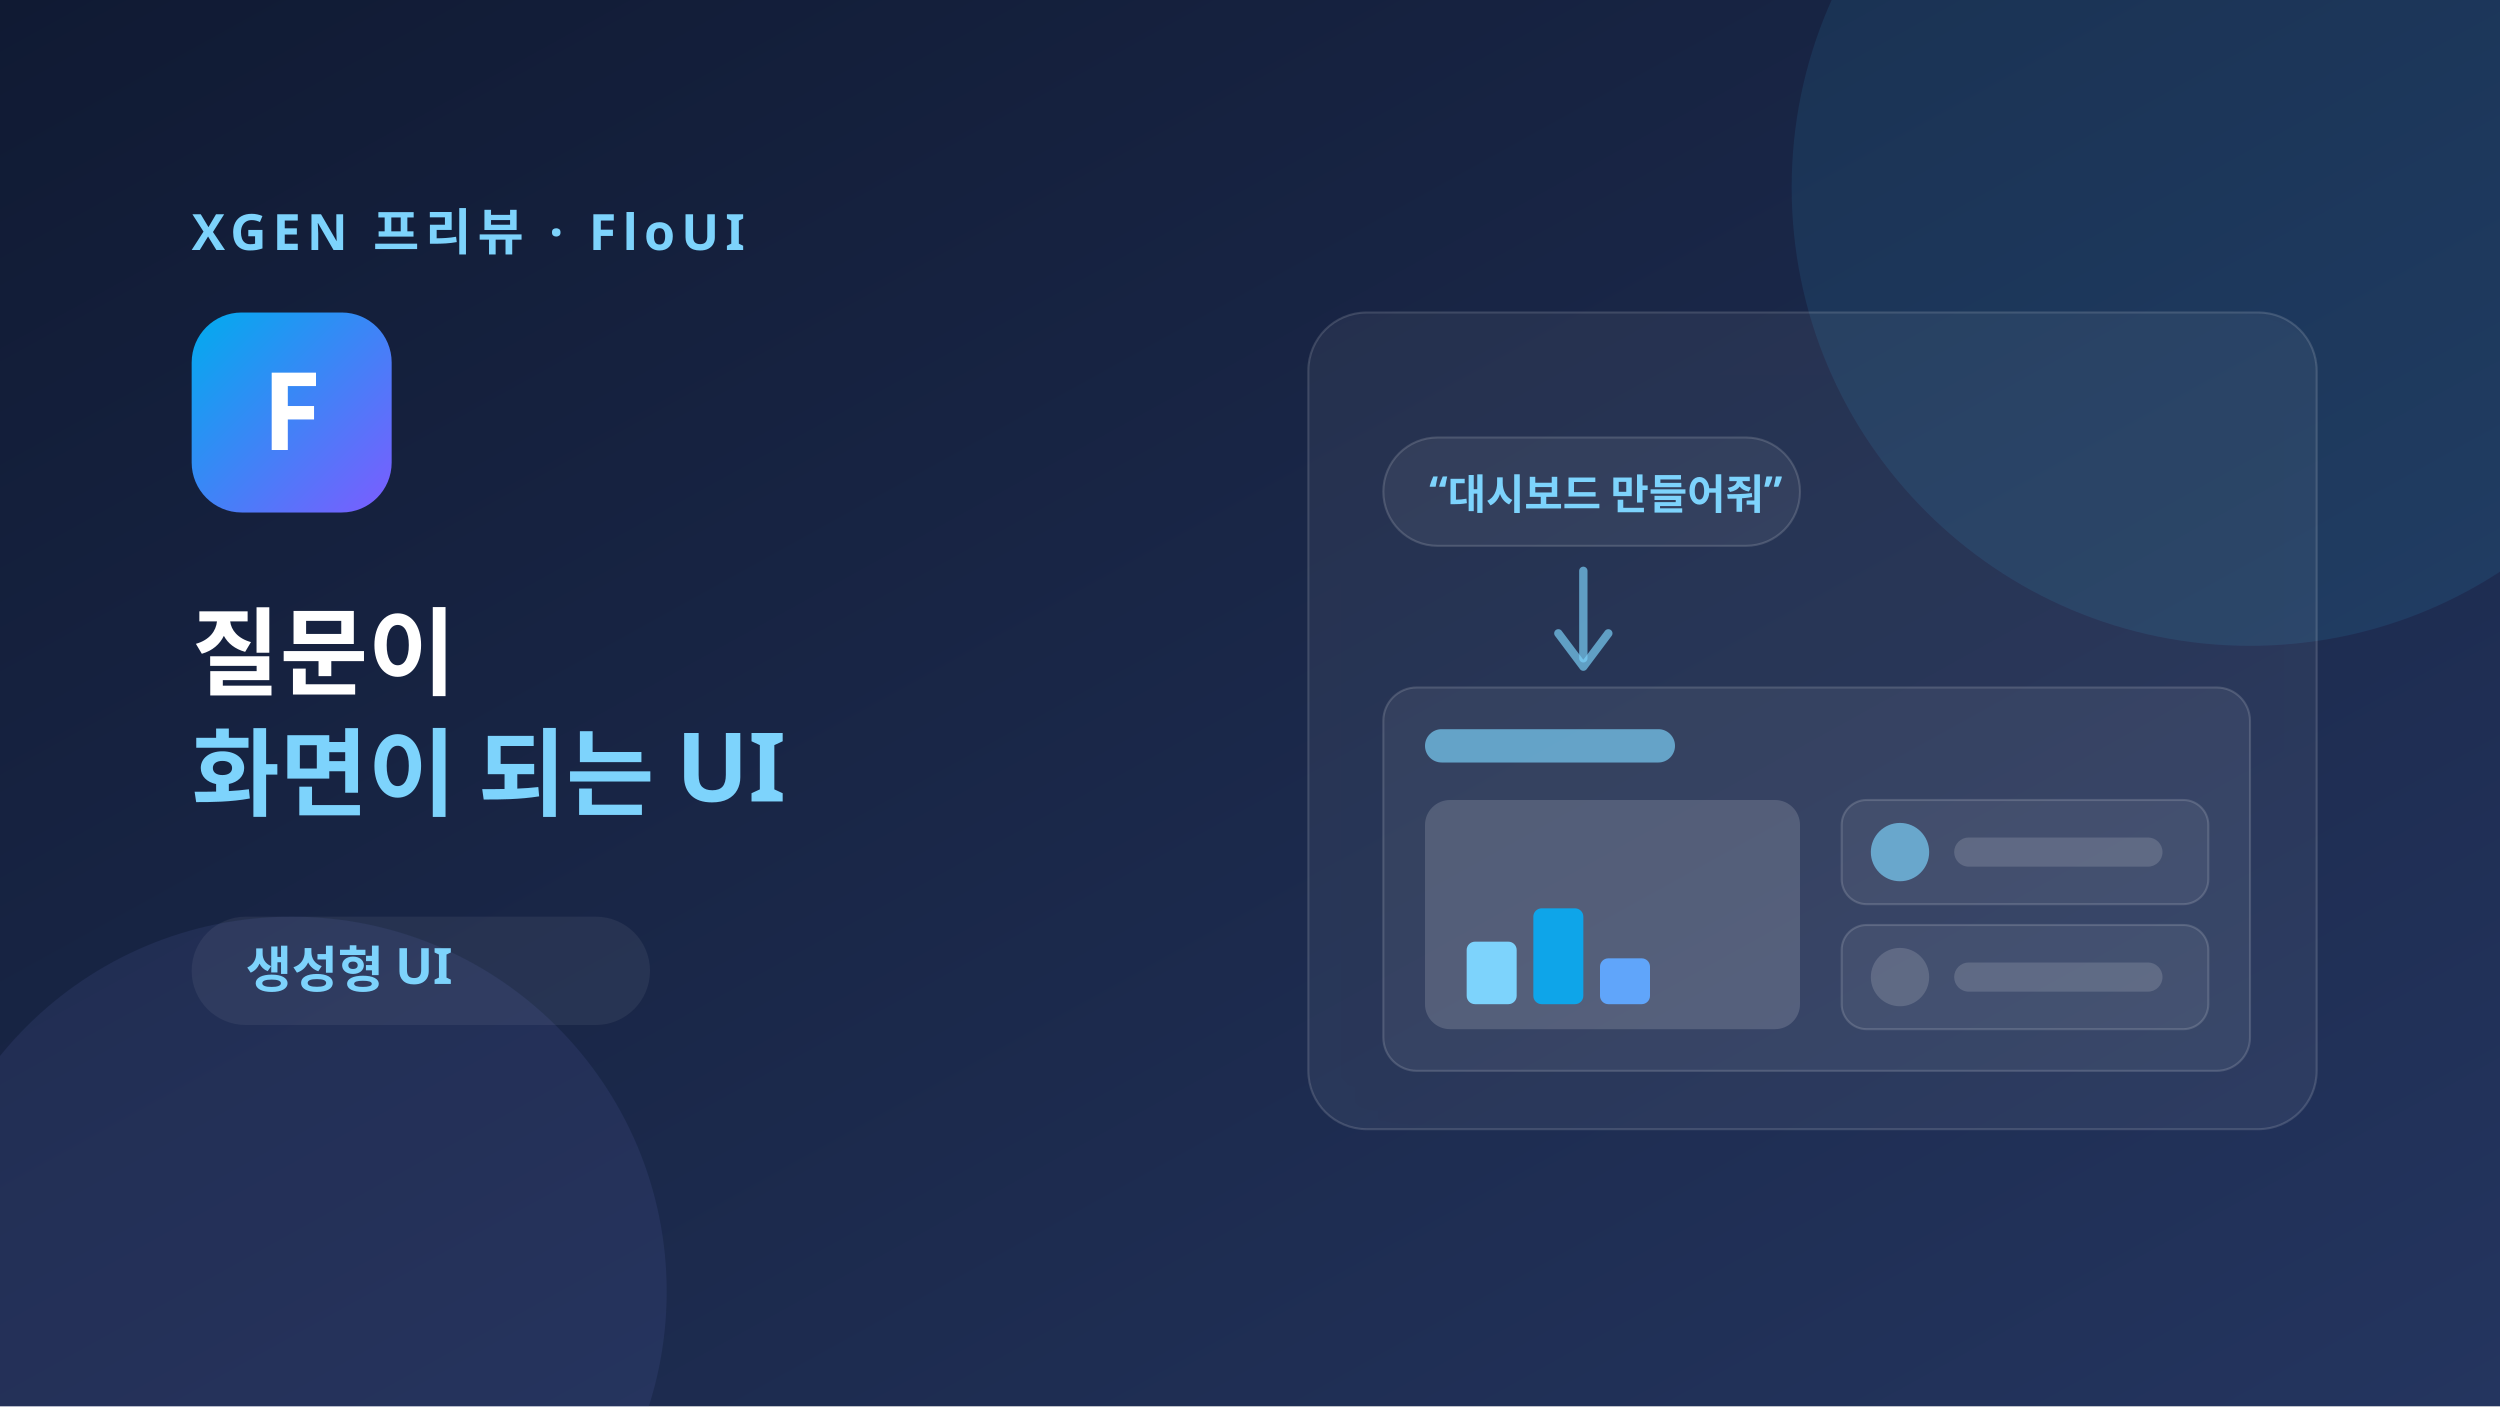
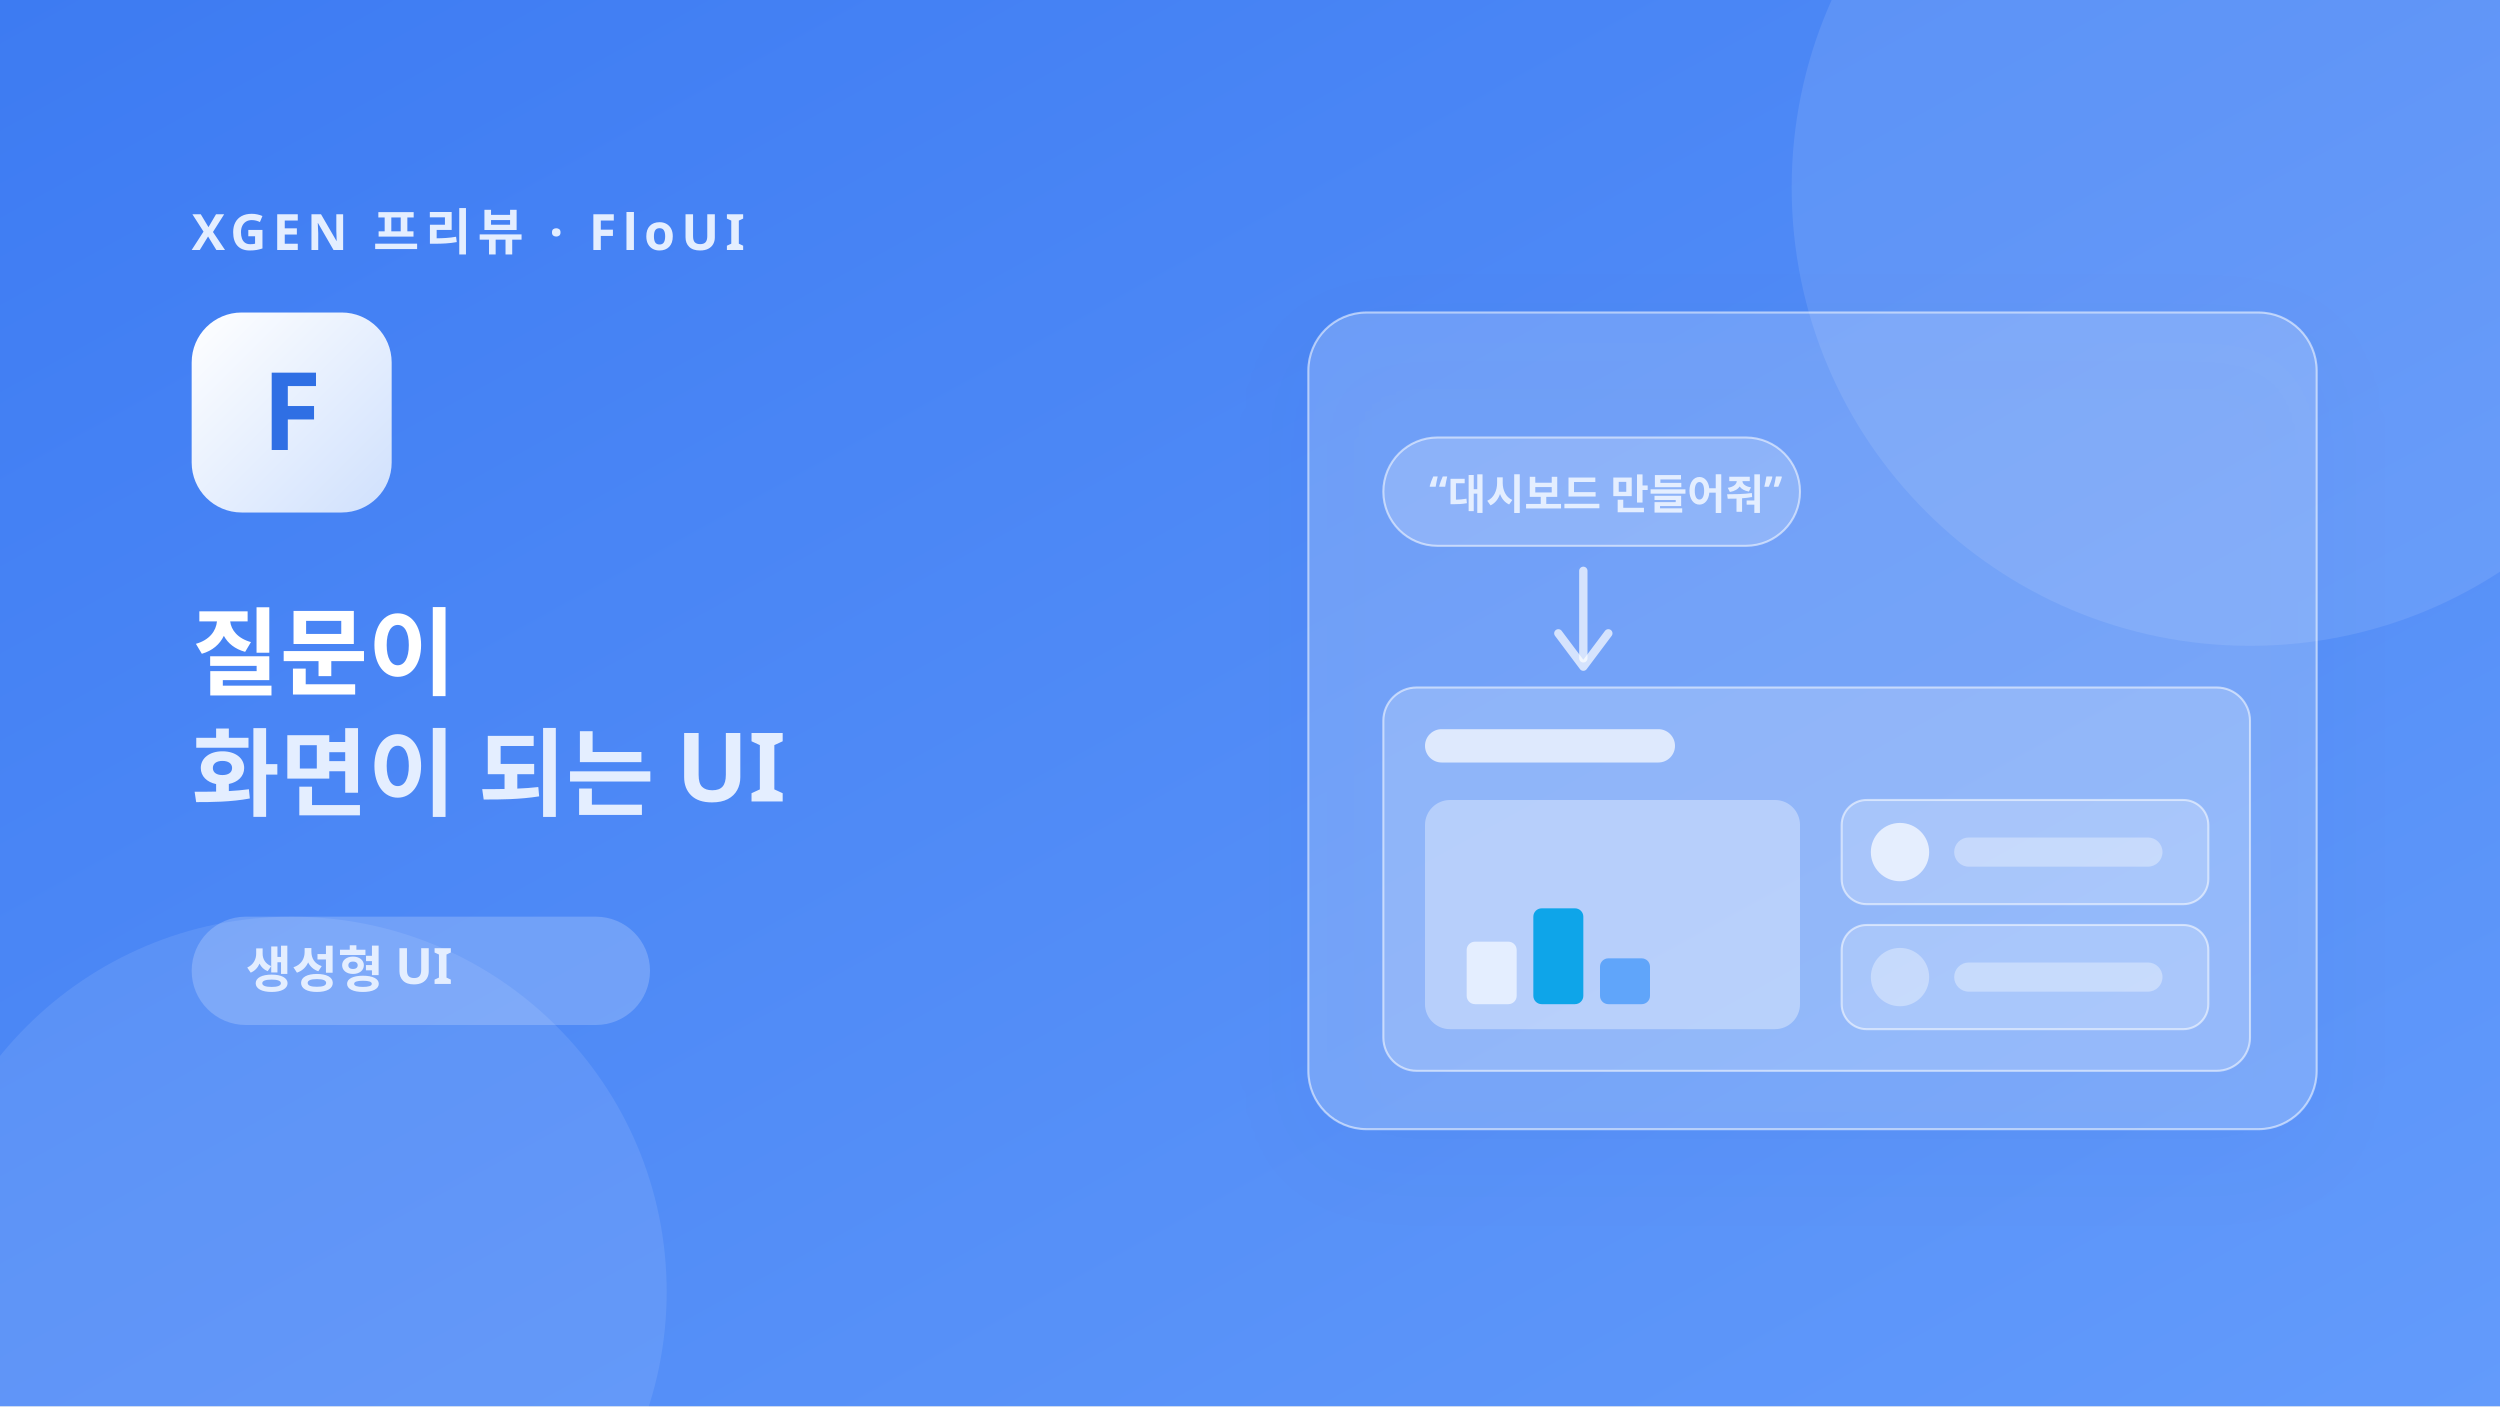
<svg xmlns="http://www.w3.org/2000/svg" viewBox="0 0 1200 675" role="img" aria-label="FloUI 질문이 곧 화면이 되는 생성형 UI">
  <defs>
    <linearGradient id="bg" x1="0" y1="0" x2="1" y2="1">
-       <stop offset="0" stop-color="#101a33" />
-       <stop offset="1" stop-color="#24355f" />
+       <stop offset="0" stop-color="#3d7bf2" />
+       <stop offset="1" stop-color="#639bfb" />
    </linearGradient>
    <linearGradient id="badge" x1="0" y1="0" x2="1" y2="1">
-       <stop offset="0" stop-color="#00acee" />
-       <stop offset="1" stop-color="#7c5cff" />
+       <stop offset="0" stop-color="#ffffff" />
+       <stop offset="1" stop-color="#cfe0fd" />
    </linearGradient>
    <filter id="sh" x="-20%" y="-20%" width="140%" height="140%">
      <feDropShadow dx="0" dy="14" stdDeviation="22" flood-color="#1e3a8a" flood-opacity="0.14" />
    </filter>
  </defs>
  <rect width="1200" height="675" fill="url(#bg)" />
-   <circle cx="1080" cy="90" r="220" fill="#38bdf8" opacity="0.1" />
-   <circle cx="140" cy="620" r="180" fill="#818cf8" opacity="0.09" />
-   <text x="92" y="120" font-family="Pretendard,'Pretendard Variable','Malgun Gothic','Apple SD Gothic Neo','Noto Sans KR',sans-serif" font-size="24" font-weight="700" letter-spacing="3" fill="#7dd3fc">XGEN 프리뷰 · FloUI</text>
+   <circle cx="1080" cy="90" r="220" fill="#ffffff" opacity="0.1" />
+   <circle cx="140" cy="620" r="180" fill="#ffffff" opacity="0.09" />
+   <text x="92" y="120" font-family="Pretendard,'Pretendard Variable','Malgun Gothic','Apple SD Gothic Neo','Noto Sans KR',sans-serif" font-size="24" font-weight="700" letter-spacing="3" fill="#e4eeff">XGEN 프리뷰 · FloUI</text>
  <rect x="92" y="150" width="96" height="96" rx="24" fill="url(#badge)" />
-   <text x="140" y="216" text-anchor="middle" font-family="Pretendard,'Pretendard Variable','Malgun Gothic','Apple SD Gothic Neo','Noto Sans KR',sans-serif" font-size="52" font-weight="800" fill="#ffffff">F</text>
+   <text x="140" y="216" text-anchor="middle" font-family="Pretendard,'Pretendard Variable','Malgun Gothic','Apple SD Gothic Neo','Noto Sans KR',sans-serif" font-size="52" font-weight="800" fill="#2f6fe4">F</text>
  <text x="92" y="330" font-family="Pretendard,'Pretendard Variable','Malgun Gothic','Apple SD Gothic Neo','Noto Sans KR',sans-serif" font-size="46" font-weight="800" fill="#ffffff">질문이</text>
-   <text x="92" y="388" font-family="Pretendard,'Pretendard Variable','Malgun Gothic','Apple SD Gothic Neo','Noto Sans KR',sans-serif" font-size="46" font-weight="800" fill="#7dd3fc">화면이 되는 UI</text>
-   <rect x="92" y="440" width="220" height="52" rx="26" fill="#ffffff0f" />
-   <text x="118" y="474" font-family="Pretendard,'Pretendard Variable','Malgun Gothic','Apple SD Gothic Neo','Noto Sans KR',sans-serif" font-size="24" font-weight="700" fill="#7dd3fc">생성형 UI</text>
+   <text x="92" y="388" font-family="Pretendard,'Pretendard Variable','Malgun Gothic','Apple SD Gothic Neo','Noto Sans KR',sans-serif" font-size="46" font-weight="800" fill="#e4eeff">화면이 되는 UI</text>
+   <rect x="92" y="440" width="220" height="52" rx="26" fill="#ffffff33" />
+   <text x="118" y="474" font-family="Pretendard,'Pretendard Variable','Malgun Gothic','Apple SD Gothic Neo','Noto Sans KR',sans-serif" font-size="24" font-weight="700" fill="#e4eeff">생성형 UI</text>
  <g filter="url(#sh)">
-     <rect x="628" y="150" width="484" height="392" rx="28" fill="#ffffff0d" stroke="#ffffff24" />
+     <rect x="628" y="150" width="484" height="392" rx="28" fill="#ffffff2e" stroke="#ffffff8c" />
  </g>
-   <rect x="664" y="210" width="200" height="52" rx="26" fill="#ffffff0f" stroke="#ffffff26" />
-   <text x="686" y="243" font-family="Pretendard,'Pretendard Variable','Malgun Gothic','Apple SD Gothic Neo','Noto Sans KR',sans-serif" font-size="20" font-weight="600" fill="#7dd3fc">“대시보드 만들어줘”</text>
-   <path d="M760 274 L 760 316" fill="none" stroke="#7dd3fcaa" stroke-width="4" stroke-linecap="round" />
-   <path d="M748 304 L 760 320 L 772 304" fill="none" stroke="#7dd3fcaa" stroke-width="4" stroke-linecap="round" stroke-linejoin="round" />
-   <rect x="664" y="330" width="416" height="184" rx="16" fill="#ffffff0f" stroke="#ffffff26" />
-   <rect x="684" y="350" width="120" height="16" rx="8" fill="#7dd3fcaa" />
-   <rect x="684" y="384" width="180" height="110" rx="12" fill="#ffffff26" />
-   <rect x="704" y="452" width="24" height="30" rx="4" fill="#7dd3fc" />
+   <rect x="664" y="210" width="200" height="52" rx="26" fill="#ffffff33" stroke="#ffffff8c" />
+   <text x="686" y="243" font-family="Pretendard,'Pretendard Variable','Malgun Gothic','Apple SD Gothic Neo','Noto Sans KR',sans-serif" font-size="20" font-weight="600" fill="#e4eeff">“대시보드 만들어줘”</text>
+   <path d="M760 274 L 760 316" fill="none" stroke="#ffffffb3" stroke-width="4" stroke-linecap="round" />
+   <path d="M748 304 L 760 320 L 772 304" fill="none" stroke="#ffffffb3" stroke-width="4" stroke-linecap="round" stroke-linejoin="round" />
+   <rect x="664" y="330" width="416" height="184" rx="16" fill="#ffffff33" stroke="#ffffff8c" />
+   <rect x="684" y="350" width="120" height="16" rx="8" fill="#ffffffb3" />
+   <rect x="684" y="384" width="180" height="110" rx="12" fill="#ffffff59" />
+   <rect x="704" y="452" width="24" height="30" rx="4" fill="#e4eeff" />
  <rect x="736" y="436" width="24" height="46" rx="4" fill="#0ea5e9" />
  <rect x="768" y="460" width="24" height="22" rx="4" fill="#60a5fa" />
-   <rect x="884" y="384" width="176" height="50" rx="12" fill="#ffffff0f" stroke="#ffffff26" />
-   <rect x="884" y="444" width="176" height="50" rx="12" fill="#ffffff0f" stroke="#ffffff26" />
-   <circle cx="912" cy="409" r="14" fill="#7dd3fcaa" />
-   <circle cx="912" cy="469" r="14" fill="#ffffff26" />
-   <rect x="938" y="402" width="100" height="14" rx="7" fill="#ffffff26" />
-   <rect x="938" y="462" width="100" height="14" rx="7" fill="#ffffff26" />
+   <rect x="884" y="384" width="176" height="50" rx="12" fill="#ffffff33" stroke="#ffffff8c" />
+   <rect x="884" y="444" width="176" height="50" rx="12" fill="#ffffff33" stroke="#ffffff8c" />
+   <circle cx="912" cy="409" r="14" fill="#ffffffb3" />
+   <circle cx="912" cy="469" r="14" fill="#ffffff59" />
+   <rect x="938" y="402" width="100" height="14" rx="7" fill="#ffffff59" />
+   <rect x="938" y="462" width="100" height="14" rx="7" fill="#ffffff59" />
</svg>
